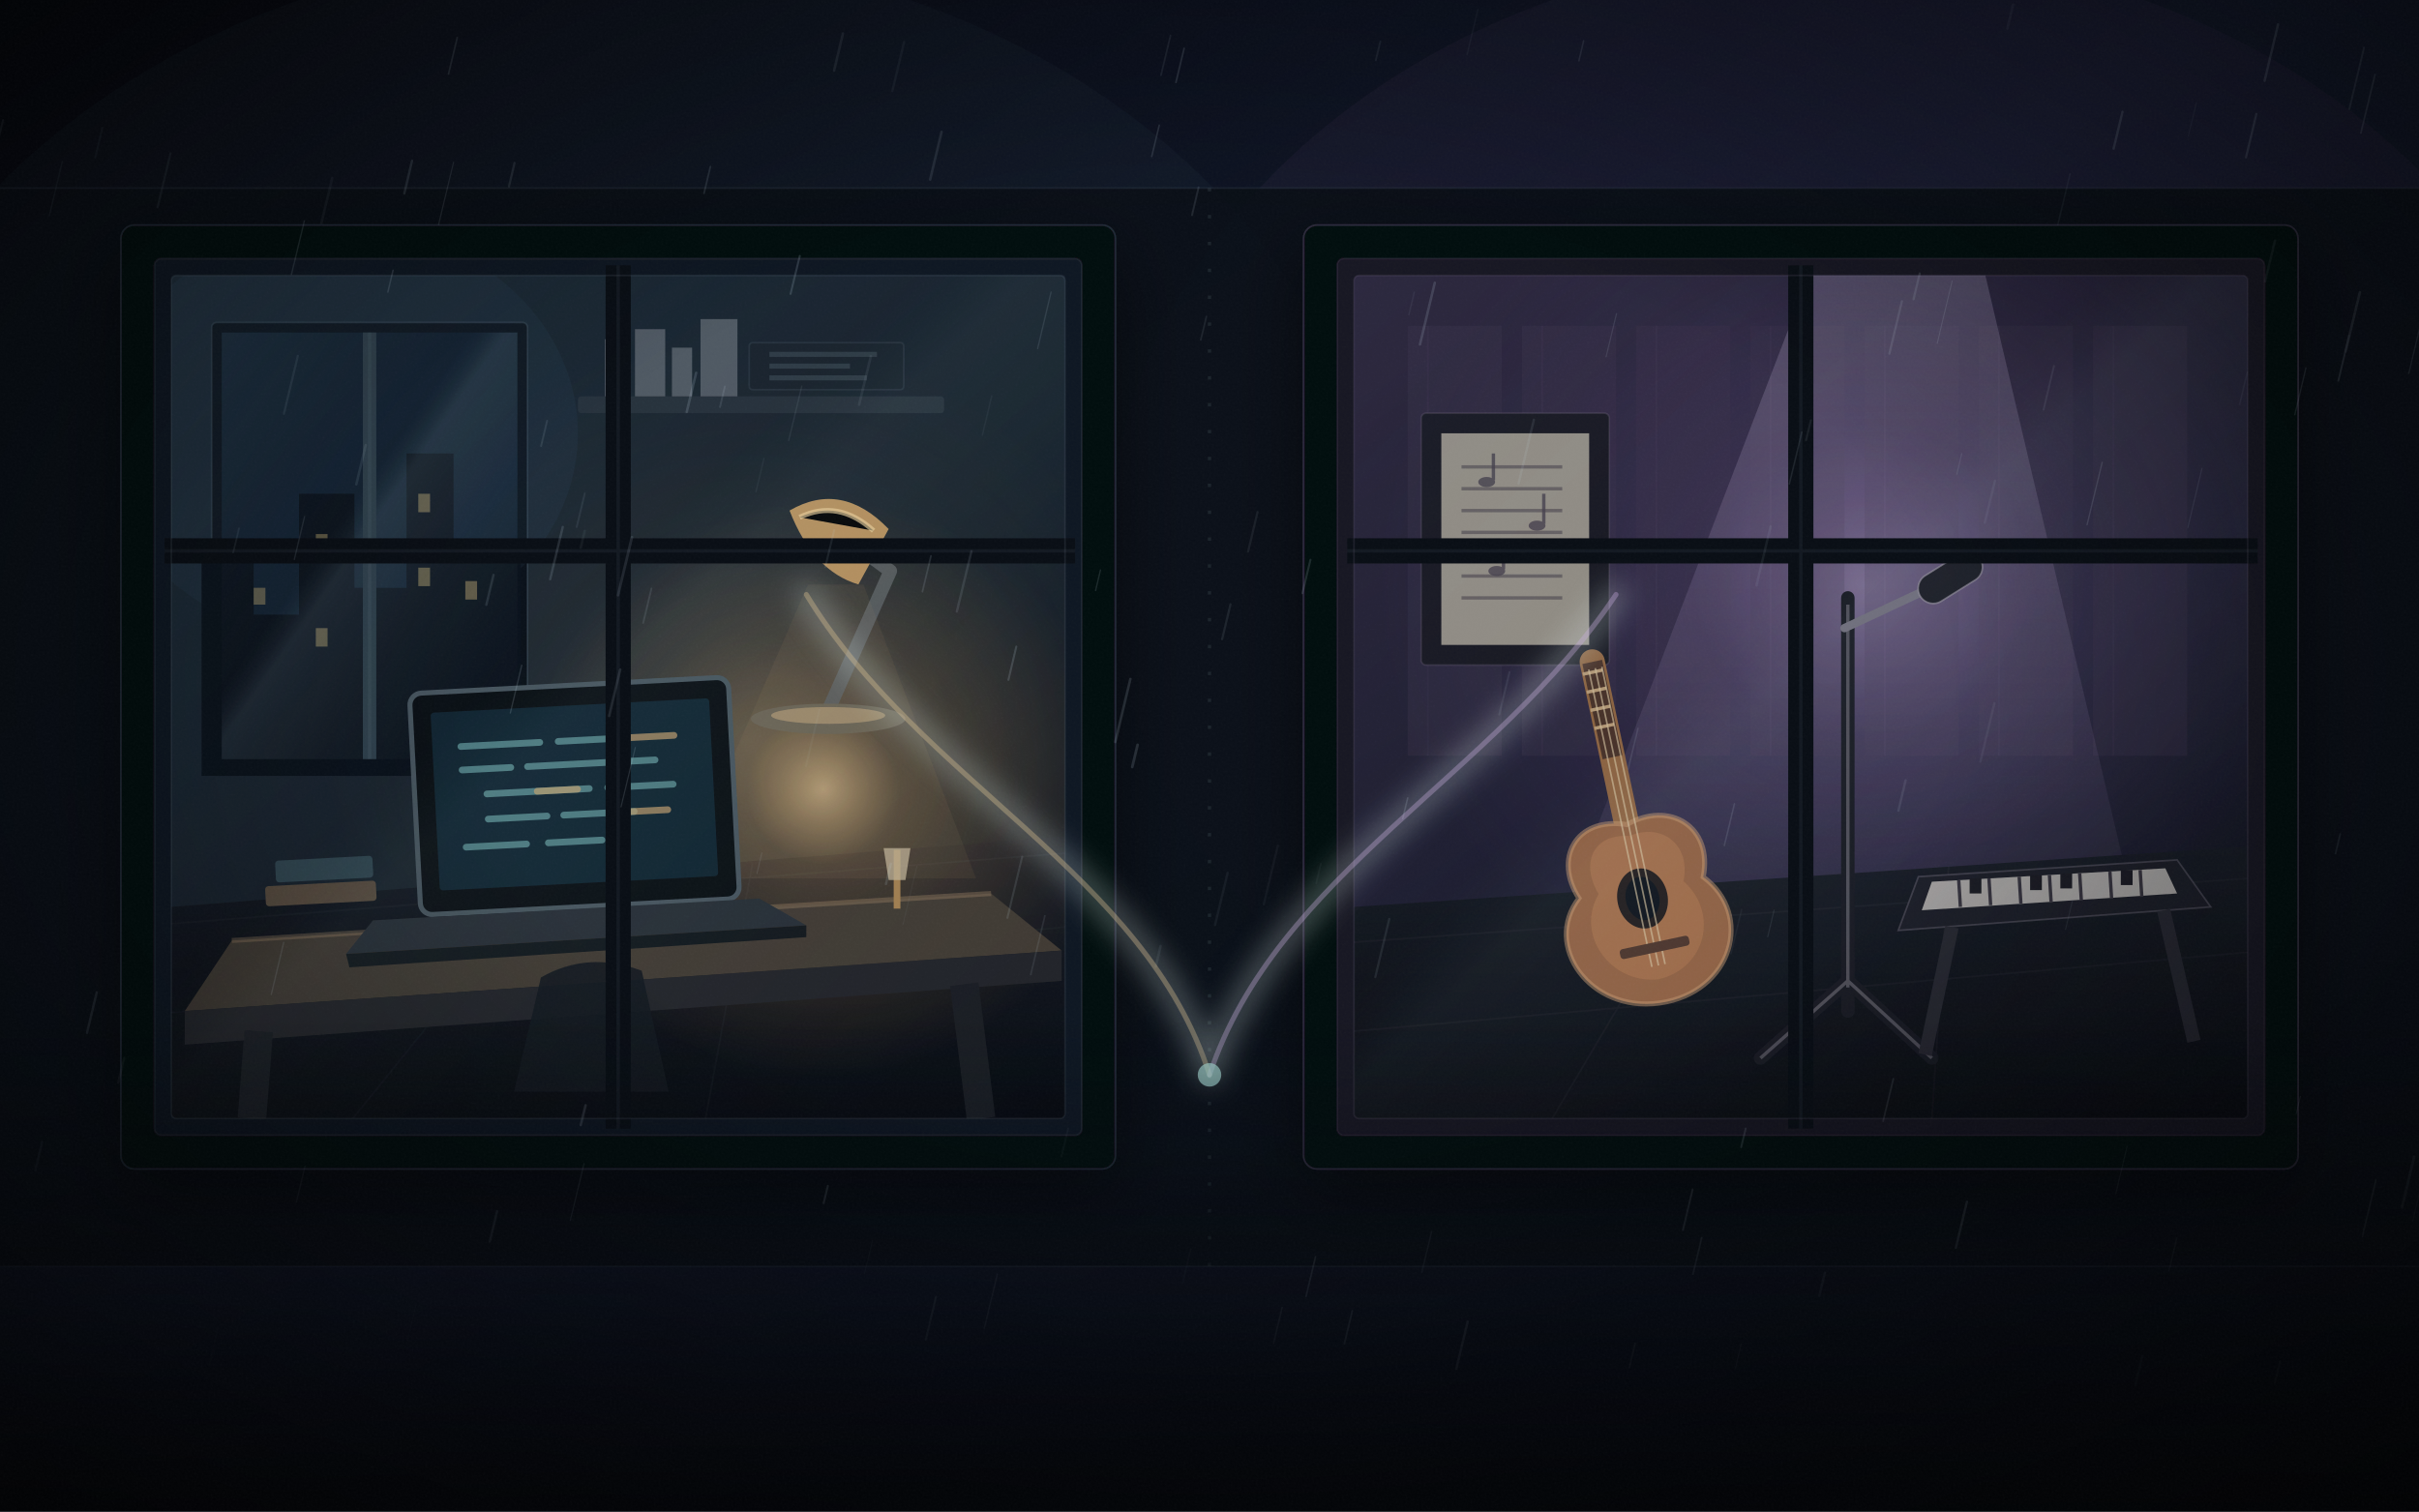
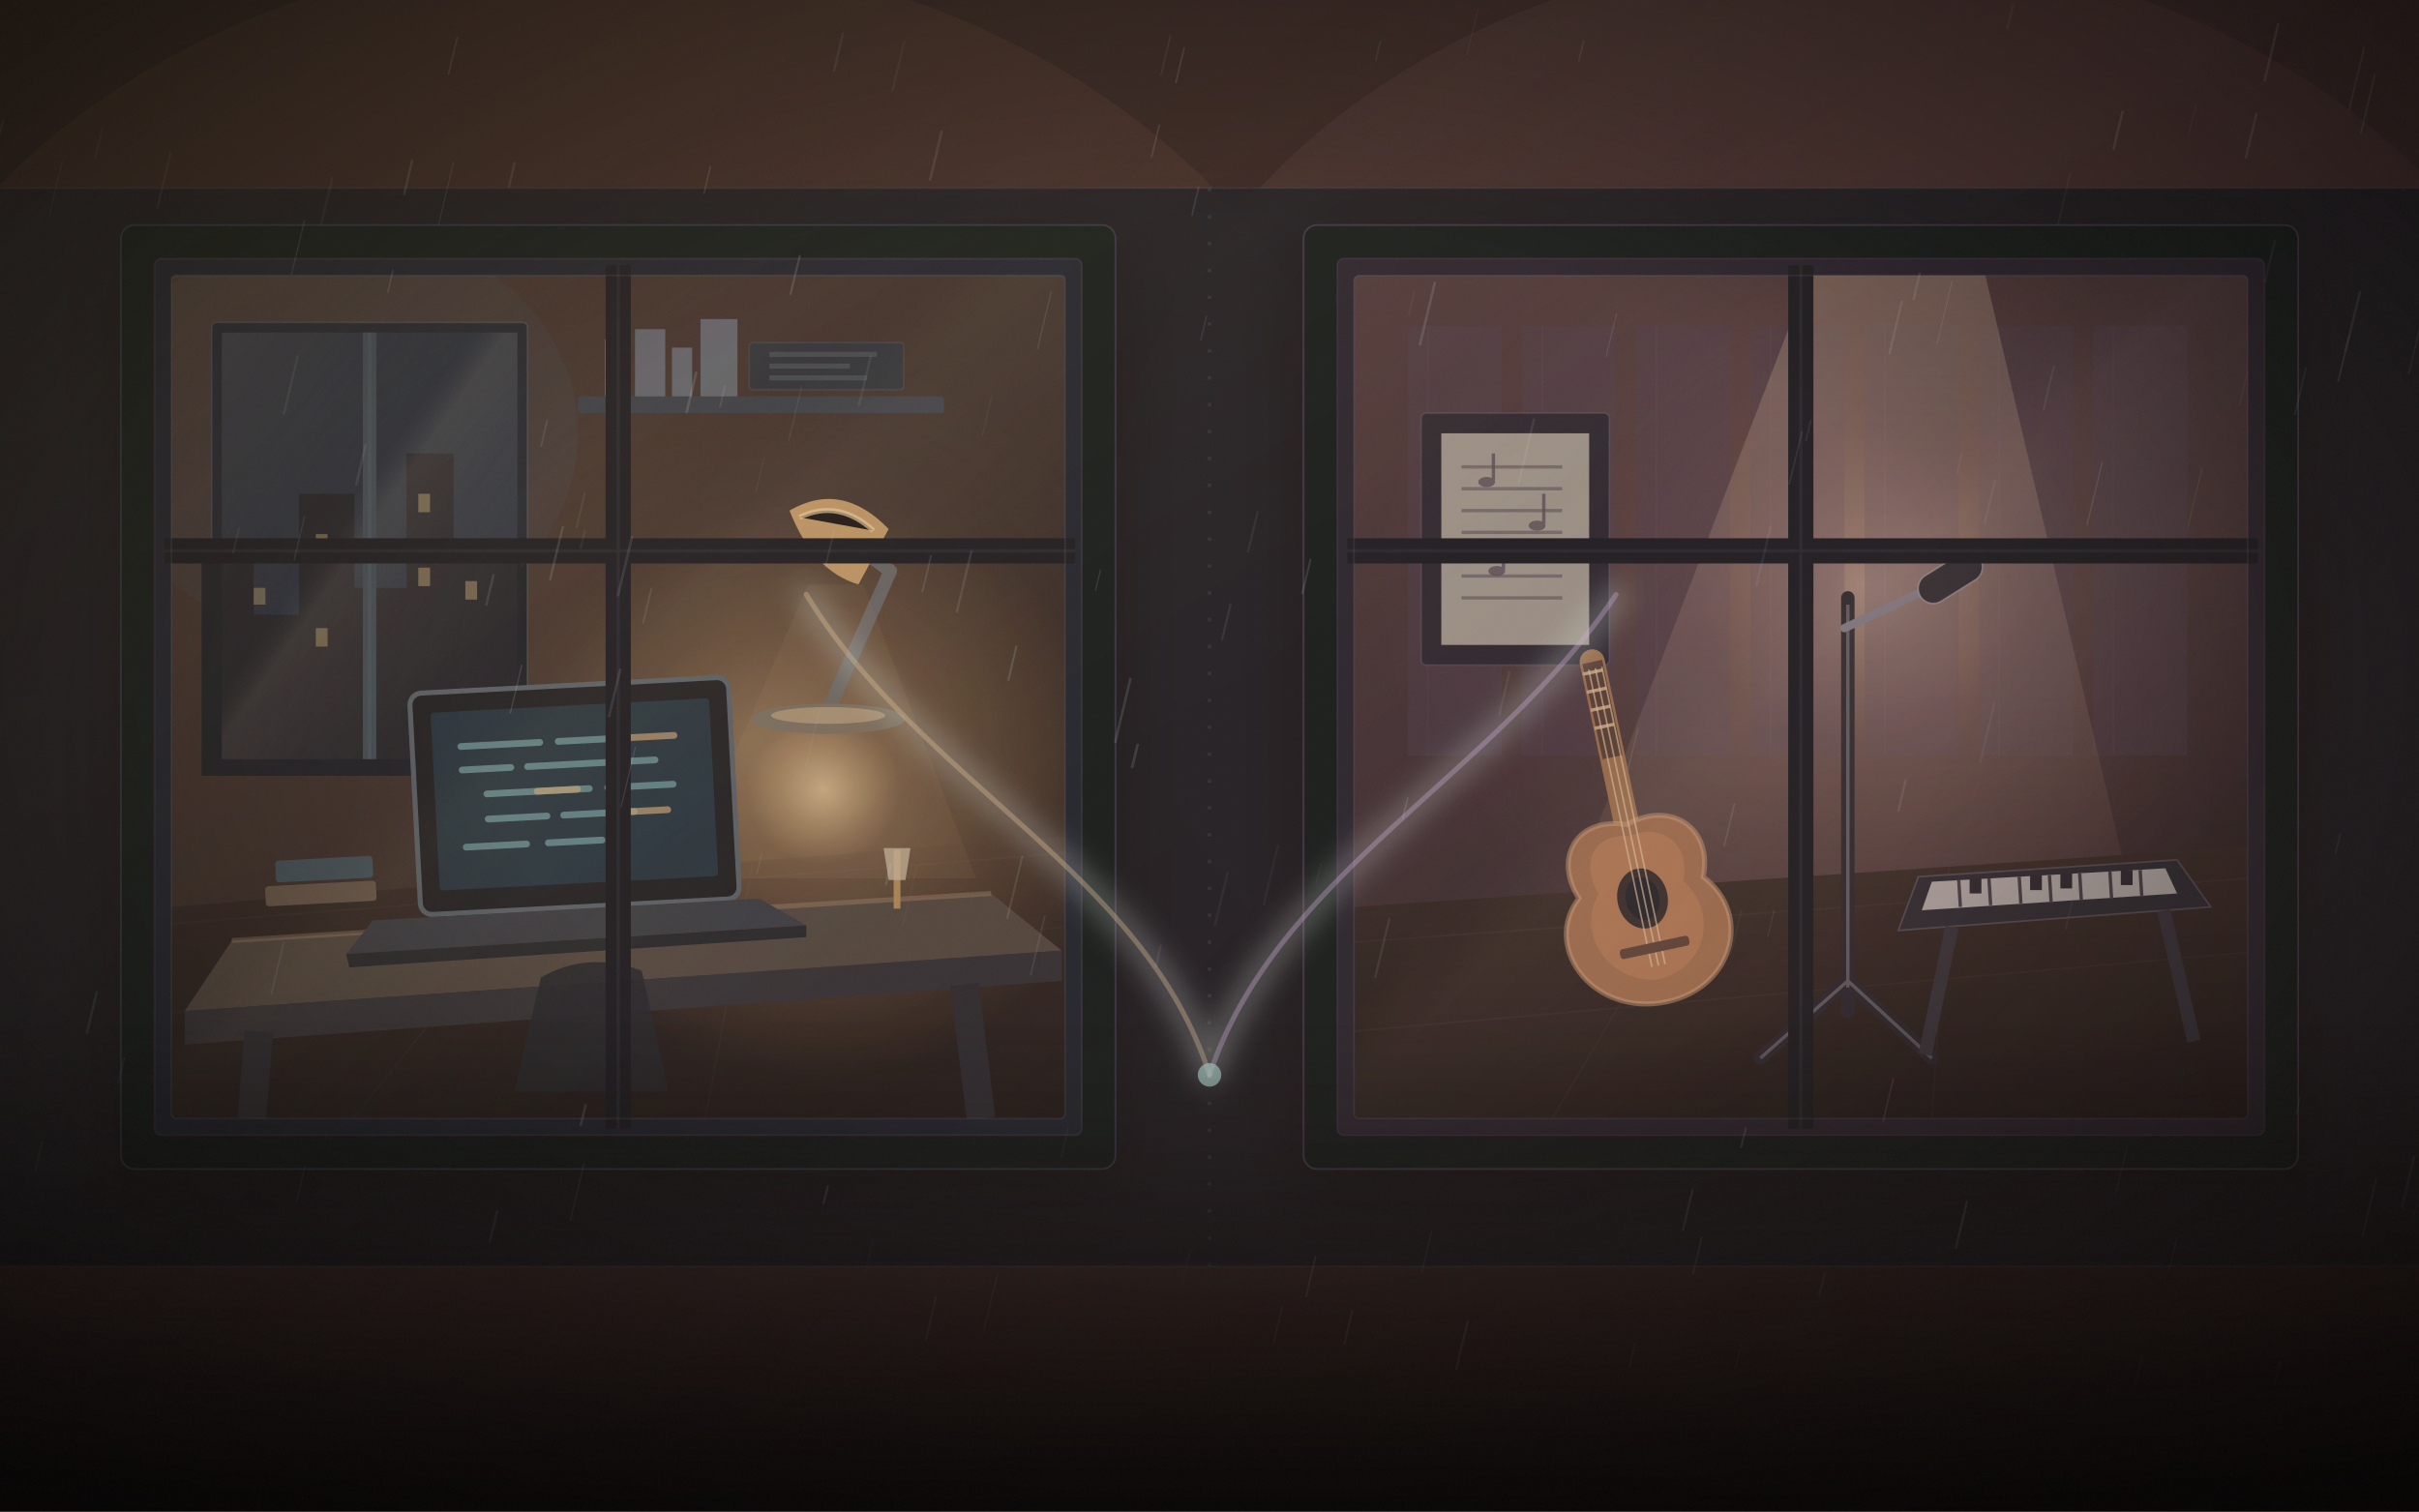
<svg xmlns="http://www.w3.org/2000/svg" viewBox="0 0 1440 900" preserveAspectRatio="xMidYMid slice" role="img" aria-labelledby="title desc">
  <defs>
    <linearGradient id="night" x1="0" y1="0" x2="1" y2="1">
-       <stop stop-color="#03060d" />
-       <stop offset=".46" stop-color="#11182c" />
-       <stop offset="1" stop-color="#070b13" />
+       <stop stop-color="#120d0c" />
+       <stop offset=".46" stop-color="#2b1c1c" />
+       <stop offset="1" stop-color="#160f0e" />
    </linearGradient>
    <linearGradient id="dawn" x1="0" y1="0" x2="0" y2="1">
-       <stop stop-color="#ba786f" stop-opacity=".3" />
-       <stop offset=".48" stop-color="#5c4c68" stop-opacity=".12" />
-       <stop offset="1" stop-color="#07101b" stop-opacity="0" />
+       <stop stop-color="#e2a276" stop-opacity=".36" />
+       <stop offset=".48" stop-color="#8b5e5e" stop-opacity=".15" />
+       <stop offset="1" stop-color="#17110f" stop-opacity="0" />
+     </linearGradient>
+     <linearGradient id="warmWash" x1="0" y1="0" x2="1" y2="1">
+       <stop stop-color="#efb77d" stop-opacity=".2" />
+       <stop offset=".5" stop-color="#dca18c" stop-opacity=".13" />
+       <stop offset="1" stop-color="#c98370" stop-opacity=".18" />
    </linearGradient>
    <linearGradient id="leftRoom" x1="0" y1="0" x2=".85" y2="1">
-       <stop stop-color="#1e2d3a" />
-       <stop offset=".55" stop-color="#17232e" />
-       <stop offset="1" stop-color="#0a111a" />
+       <stop stop-color="#3b2c24" />
+       <stop offset=".55" stop-color="#2a211d" />
+       <stop offset="1" stop-color="#15100e" />
    </linearGradient>
    <linearGradient id="rightRoom" x1=".2" y1="0" x2=".8" y2="1">
-       <stop stop-color="#29233a" />
-       <stop offset=".58" stop-color="#1c1d31" />
-       <stop offset="1" stop-color="#0b101b" />
+       <stop stop-color="#3b292c" />
+       <stop offset=".58" stop-color="#2b2025" />
+       <stop offset="1" stop-color="#171114" />
    </linearGradient>
    <linearGradient id="floor" x1="0" y1="0" x2="0" y2="1">
-       <stop stop-color="#141923" />
-       <stop offset="1" stop-color="#06090f" />
+       <stop stop-color="#261c18" />
+       <stop offset="1" stop-color="#0e0b0a" />
    </linearGradient>
    <linearGradient id="glass" x1="0" y1="0" x2="1" y2="1">
-       <stop stop-color="#6f9ab5" stop-opacity=".13" />
-       <stop offset=".42" stop-color="#2a3f55" stop-opacity=".05" />
-       <stop offset=".48" stop-color="#b4d9e7" stop-opacity=".14" />
-       <stop offset="1" stop-color="#0c1521" stop-opacity=".03" />
+       <stop stop-color="#d5b497" stop-opacity=".13" />
+       <stop offset=".42" stop-color="#62483f" stop-opacity=".05" />
+       <stop offset=".48" stop-color="#f4d7b6" stop-opacity=".13" />
+       <stop offset="1" stop-color="#211512" stop-opacity=".03" />
    </linearGradient>
    <linearGradient id="spotlight" x1="0" y1="0" x2="0" y2="1">
-       <stop stop-color="#eadcff" stop-opacity=".24" />
-       <stop offset="1" stop-color="#b793d5" stop-opacity="0" />
+       <stop stop-color="#ffe0b6" stop-opacity=".27" />
+       <stop offset="1" stop-color="#d9a18b" stop-opacity="0" />
    </linearGradient>
    <linearGradient id="bottomShade" x1="0" y1="0" x2="0" y2="1">
-       <stop stop-color="#04070d" stop-opacity="0" />
-       <stop offset=".56" stop-color="#04070d" stop-opacity=".5" />
-       <stop offset="1" stop-color="#03050a" stop-opacity=".96" />
+       <stop stop-color="#100b09" stop-opacity="0" />
+       <stop offset=".56" stop-color="#100b09" stop-opacity=".46" />
+       <stop offset="1" stop-color="#0b0807" stop-opacity=".94" />
    </linearGradient>
    <radialGradient id="lampGlow">
-       <stop stop-color="#ffd89b" stop-opacity=".7" />
-       <stop offset=".26" stop-color="#f4b96f" stop-opacity=".26" />
+       <stop stop-color="#ffe0a8" stop-opacity=".78" />
+       <stop offset=".26" stop-color="#f4bd78" stop-opacity=".3" />
      <stop offset="1" stop-color="#e6a053" stop-opacity="0" />
    </radialGradient>
    <radialGradient id="stageGlow">
-       <stop stop-color="#e5c4ff" stop-opacity=".42" />
-       <stop offset=".35" stop-color="#b887e1" stop-opacity=".15" />
-       <stop offset="1" stop-color="#8c62bc" stop-opacity="0" />
+       <stop stop-color="#ffd8bd" stop-opacity=".48" />
+       <stop offset=".35" stop-color="#dda088" stop-opacity=".18" />
+       <stop offset="1" stop-color="#aa6e63" stop-opacity="0" />
    </radialGradient>
    <radialGradient id="vignette" cx=".5" cy=".45" r=".72">
      <stop offset=".42" stop-color="#000" stop-opacity="0" />
      <stop offset="1" stop-color="#000" stop-opacity=".66" />
    </radialGradient>
    <filter id="blur8" x="-50%" y="-50%" width="200%" height="200%">
      <feGaussianBlur stdDeviation="8" />
    </filter>
    <filter id="blur24" x="-50%" y="-50%" width="200%" height="200%">
      <feGaussianBlur stdDeviation="24" />
    </filter>
    <filter id="shadow" x="-30%" y="-30%" width="160%" height="160%">
      <feDropShadow dx="0" dy="16" stdDeviation="22" flood-color="#000" flood-opacity=".55" />
    </filter>
    <filter id="grain">
      <feTurbulence type="fractalNoise" baseFrequency=".72" numOctaves="3" seed="27" stitchTiles="stitch" />
      <feColorMatrix type="saturate" values="0" />
      <feComponentTransfer>
        <feFuncA type="table" tableValues="0 .075" />
      </feComponentTransfer>
    </filter>
    <clipPath id="leftClip">
      <rect x="102" y="164" width="532" height="502" rx="3" />
    </clipPath>
    <clipPath id="rightClip">
      <rect x="806" y="164" width="532" height="502" rx="3" />
    </clipPath>
  </defs>
  <rect width="1440" height="900" fill="url(#night)" />
-   <ellipse cx="360" cy="340" rx="460" ry="370" fill="#45627b" opacity=".07" />
-   <ellipse cx="1100" cy="330" rx="440" ry="360" fill="#765087" opacity=".08" />
+   <ellipse cx="360" cy="340" rx="460" ry="370" fill="#b47b58" opacity=".09" />
+   <ellipse cx="1100" cy="330" rx="440" ry="360" fill="#a86c6c" opacity=".1" />
  <path d="M0 112H1440V754H0Z" fill="#080d15" opacity=".9" />
  <path d="M0 112H1440M0 754H1440" stroke="#6d8296" stroke-opacity=".14" />
  <g filter="url(#shadow)">
    <rect x="72" y="134" width="592" height="562" rx="8" fill="#05090f" stroke="#344250" stroke-opacity=".55" />
    <rect x="92" y="154" width="552" height="522" rx="4" fill="#111923" stroke="#637484" stroke-opacity=".18" />
    <rect x="776" y="134" width="592" height="562" rx="8" fill="#05090f" stroke="#454057" stroke-opacity=".58" />
    <rect x="796" y="154" width="552" height="522" rx="4" fill="#171522" stroke="#756887" stroke-opacity=".18" />
  </g>
  <g opacity="0.9">
    <g clip-path="url(#leftClip)">
      <rect x="102" y="164" width="532" height="502" fill="url(#leftRoom)" />
      <ellipse cx="444" cy="440" rx="250" ry="240" fill="url(#lampGlow)" opacity=".26" />
      <path d="M102 540L634 498V666H102Z" fill="url(#floor)" />
      <path d="M102 550L634 508M102 603L634 552M210 666L328 520M420 666L448 514" stroke="#80909a" stroke-opacity=".06" />
      <rect x="126" y="192" width="188" height="266" rx="3" fill="#080e16" stroke="#4b5d6b" stroke-opacity=".5" />
      <rect x="132" y="198" width="176" height="254" fill="#0d1a28" />
      <ellipse cx="202" cy="258" rx="142" ry="124" fill="#345574" opacity=".14" />
      <path d="M120 410V332H151V366H178V294H211V350H242V270H270V324H310V462H120Z" fill="#080f19" />
      <path d="M151 350H158V360H151ZM188 318H195V329H188ZM249 294H256V305H249ZM277 346H284V357H277ZM188 374H195V385H188ZM249 338H256V349H249Z" fill="#d5b878" opacity=".48" />
      <rect x="132" y="198" width="176" height="254" fill="url(#glass)" />
      <path d="M220 198V452M132 326H308" stroke="#334652" stroke-width="8" />
      <path d="M220 198V452M132 326H308" stroke="#8295a1" stroke-opacity=".12" stroke-width="2" />
      <rect x="344" y="236" width="218" height="10" rx="2" fill="#29343e" />
      <path d="M360 202H374V236H360ZM378 196H396V236H378ZM400 207H412V236H400ZM417 190H439V236H417Z" fill="#58606a" />
      <rect x="446" y="204" width="92" height="28" rx="2" fill="#1a252f" stroke="#83919a" stroke-opacity=".15" />
      <path d="M458 211H522M458 218H506M458 225H516" stroke="#8b9ba3" stroke-opacity=".22" stroke-width="3" />
      <ellipse cx="490" cy="470" rx="176" ry="172" fill="url(#lampGlow)" />
      <path d="M493 423L530 340M530 340L500 318" stroke="#5b5e60" stroke-width="8" stroke-linecap="round" />
      <path d="M470 304Q501 286 529 315L511 348Q484 340 470 304Z" fill="#c59b63" />
      <path d="M476 308Q499 297 520 316" stroke="#ffe0a4" stroke-opacity=".65" stroke-width="3" />
      <ellipse cx="493" cy="428" rx="46" ry="9" fill="#6c6558" />
      <ellipse cx="493" cy="426" rx="34" ry="5" fill="#d3b785" opacity=".55" />
      <path d="M481 348L405 523H581L514 348Z" fill="#f2bd78" opacity=".065" />
      <path d="M138 560L590 532L632 566L110 602Z" fill="#463e35" />
      <path d="M110 602L632 566V584L110 622Z" fill="#24252a" />
      <path d="M154 614L150 666M574 586L584 666" stroke="#1a1d23" stroke-width="17" />
      <path d="M138 560L590 532" stroke="#b49670" stroke-opacity=".35" stroke-width="3" />
      <rect x="247" y="408" width="190" height="132" rx="7" fill="#080d12" stroke="#4c5b64" stroke-width="3" transform="rotate(-3 342 474)" />
      <rect x="259" y="420" width="166" height="106" rx="2" fill="#102633" transform="rotate(-3 342 474)" />
      <g transform="rotate(-3 342 474)" stroke-linecap="round">
        <path d="M276 441H323M334 441H368M276 455H305M315 455H391M290 470H351M362 470H401M290 485H325M335 485H377M276 501H312M325 501H357" stroke="#75b6b6" stroke-opacity=".65" stroke-width="4" />
        <path d="M374 441H403M320 470H344M367 485H397" stroke="#d1aa72" stroke-opacity=".7" stroke-width="4" />
      </g>
      <path d="M222 548L452 535L480 551L206 568Z" fill="#293138" />
      <path d="M206 568L480 551V558L208 576Z" fill="#12181d" />
      <rect x="158" y="526" width="66" height="12" rx="2" fill="#5f5142" transform="rotate(-3 191 532)" />
      <rect x="164" y="511" width="58" height="13" rx="2" fill="#344b56" transform="rotate(-3 193 518)" />
      <path d="M534 506V541" stroke="#b28a55" stroke-width="4" />
      <path d="M526 505H542L539 524H529Z" fill="#d2c2a1" opacity=".75" />
      <path d="M322 582Q350 566 382 578L398 650H306Z" fill="#11171e" opacity=".88" />
    </g>
  </g>
  <g opacity="0.9">
    <g clip-path="url(#rightClip)">
      <rect x="806" y="164" width="532" height="502" fill="url(#rightRoom)" />
      <ellipse cx="1110" cy="348" rx="290" ry="268" fill="url(#stageGlow)" />
      <g opacity=".32">
        <path d="M838 194H894V450H838ZM906 194H962V450H906ZM974 194H1030V450H974ZM1042 194H1098V450H1042ZM1110 194H1166V450H1110ZM1178 194H1234V450H1178ZM1246 194H1302V450H1246Z" fill="#40344f" />
        <path d="M850 194V450M918 194V450M986 194V450M1054 194V450M1122 194V450M1190 194V450M1258 194V450" stroke="#9a82aa" stroke-opacity=".18" />
      </g>
      <path d="M1080 156H1180L1300 666H884Z" fill="url(#spotlight)" />
      <ellipse cx="1115" cy="626" rx="218" ry="44" fill="#c5a0dc" opacity=".07" filter="url(#blur8)" />
      <path d="M806 540L1338 504V666H806Z" fill="url(#floor)" />
      <path d="M806 561L1338 523M806 614L1338 567M924 666L1008 524M1150 666L1160 516" stroke="#a392b1" stroke-opacity=".055" />
      <rect x="846" y="246" width="112" height="150" rx="3" fill="#171822" stroke="#76677f" stroke-opacity=".32" />
      <rect x="858" y="258" width="88" height="126" fill="#d6cdbc" opacity=".72" />
      <path d="M870 278H930M870 291H930M870 304H930M870 317H930M870 330H930M870 343H930M870 356H930" stroke="#554f55" stroke-opacity=".65" stroke-width="2" />
      <g fill="#4a4350" opacity=".8">
        <ellipse cx="885" cy="287" rx="5" ry="3" />
        <ellipse cx="915" cy="313" rx="5" ry="3" />
        <ellipse cx="891" cy="340" rx="5" ry="3" />
        <path d="M889 286V270M919 312V294M895 339V321" stroke="#4a4350" stroke-width="2" />
      </g>
      <path d="M1100 356V602M1100 584L1048 630M1100 584L1150 630" stroke="#151720" stroke-width="8" stroke-linecap="round" />
      <path d="M1100 360V588M1100 584L1048 630M1100 584L1150 630" stroke="#85828d" stroke-opacity=".55" stroke-width="2" />
      <path d="M1098 374L1162 344" stroke="#777482" stroke-width="5" stroke-linecap="round" />
      <rect x="1152" y="323" width="18" height="42" rx="9" fill="#171922" stroke="#a29baa" stroke-opacity=".65" transform="rotate(58 1161 344)" />
      <g transform="translate(900 378) scale(1) rotate(-12 70 130)">
        <path d="M72 14V144" stroke="#9a6c45" stroke-width="15" stroke-linecap="round" />
        <path d="M66 14H78V72H66Z" fill="#4d3429" />
        <path d="M65 20H77M65 31H77M65 42H77M65 53H77" stroke="#c5a67e" stroke-width="2" />
        <path d="M72 113C43 102 25 124 35 150C8 173 27 218 69 221C113 224 135 181 110 153C122 125 100 104 72 113Z" fill="#9c6744" stroke="#d4a276" stroke-opacity=".5" stroke-width="3" />
        <path d="M72 120C51 114 40 130 47 150C28 171 43 204 71 207C100 207 115 176 98 153C107 132 92 116 72 120Z" fill="#b87b50" opacity=".65" />
        <ellipse cx="72" cy="158" rx="15" ry="18" fill="#211b1b" />
        <ellipse cx="72" cy="158" rx="10" ry="13" fill="#0b1119" />
        <path d="M69 18V199M73 18V199M77 18V199" stroke="#e3d0aa" stroke-opacity=".65" />
        <rect x="52" y="185" width="42" height="6" rx="2" fill="#50362b" />
      </g>
      <g transform="translate(1142 500)">
        <path d="M0 22L154 12L174 40L-12 54Z" fill="#191b25" stroke="#6d6879" stroke-opacity=".5" />
        <path d="M8 25L147 17L154 32L2 42Z" fill="#d3d0ca" opacity=".82" />
        <path d="M24 24L25 40M42 23L43 39M60 22L61 38M78 21L79 37M96 20L97 36M114 19L115 35M132 18L133 34" stroke="#36333e" stroke-width="2" />
        <path d="M34 23L34 32M70 21L70 30M88 20L88 29M124 18L124 27" stroke="#171820" stroke-width="7" />
        <path d="M20 52L4 128M146 42L164 120" stroke="#252630" stroke-width="8" />
      </g>
      <rect x="806" y="164" width="532" height="502" fill="url(#glass)" opacity=".42" />
    </g>
  </g>
  <rect x="102" y="164" width="532" height="502" fill="url(#glass)" opacity=".32" />
  <path d="M368 158V672M98 328H640M1072 158V672M802 328H1344" stroke="#080d14" stroke-width="15" />
  <path d="M368 158V672M98 328H640M1072 158V672M802 328H1344" stroke="#607080" stroke-opacity=".12" stroke-width="2" />
  <rect x="102" y="164" width="532" height="502" rx="3" fill="none" stroke="#9aabba" stroke-opacity=".12" />
  <rect x="806" y="164" width="532" height="502" rx="3" fill="none" stroke="#aa9bb8" stroke-opacity=".12" />
  <g stroke="#c5d8e5" stroke-linecap="round" opacity="0.2">
    <line x1="-29.7" y1="452.2" x2="-34.8" y2="473.5" stroke-width="1.0" opacity="0.45" />
    <line x1="1337.8" y1="221.6" x2="1333.2" y2="240.8" stroke-width="0.9" opacity="0.35" />
    <line x1="501.8" y1="19.9" x2="496.5" y2="42.1" stroke-width="1.5" opacity="0.49" />
    <line x1="422.9" y1="99.2" x2="419.1" y2="115.1" stroke-width="1.0" opacity="0.72" />
    <line x1="378.2" y1="445.1" x2="369.7" y2="480.4" stroke-width="0.7" opacity="0.75" />
    <line x1="310.6" y1="396.1" x2="303.8" y2="424.5" stroke-width="0.8" opacity="0.81" />
    <line x1="838.0" y1="475.1" x2="835.0" y2="487.5" stroke-width="0.9" opacity="0.77" />
    <line x1="1263.5" y1="66.6" x2="1258.2" y2="88.5" stroke-width="1.4" opacity="0.76" />
    <line x1="975.1" y1="433.7" x2="969.2" y2="458.0" stroke-width="0.9" opacity="0.58" />
    <line x1="1413.8" y1="44.4" x2="1405.4" y2="79.2" stroke-width="1.0" opacity="0.71" />
    <line x1="1013.0" y1="737.0" x2="1007.8" y2="758.7" stroke-width="1.0" opacity="0.66" />
    <line x1="713.5" y1="111.5" x2="709.6" y2="128.1" stroke-width="1.1" opacity="0.61" />
    <line x1="608.5" y1="510.1" x2="599.7" y2="546.5" stroke-width="1.2" opacity="0.62" />
    <line x1="476.1" y1="152.4" x2="470.6" y2="175.0" stroke-width="1.2" opacity="0.84" />
    <line x1="748.6" y1="304.9" x2="743.0" y2="328.4" stroke-width="1.3" opacity="0.40" />
    <line x1="780.1" y1="333.3" x2="775.3" y2="353.2" stroke-width="1.2" opacity="0.72" />
    <line x1="496.6" y1="315.6" x2="491.3" y2="337.6" stroke-width="1.2" opacity="0.49" />
    <line x1="1466.5" y1="720.0" x2="1460.2" y2="746.4" stroke-width="1.6" opacity="0.84" />
    <line x1="414.4" y1="222.0" x2="408.8" y2="245.3" stroke-width="1.5" opacity="0.82" />
    <line x1="1232.3" y1="103.5" x2="1225.0" y2="133.7" stroke-width="0.9" opacity="0.34" />
    <line x1="730.8" y1="519.7" x2="723.3" y2="550.8" stroke-width="1.4" opacity="0.30" />
    <line x1="622.0" y1="545.3" x2="613.6" y2="580.3" stroke-width="1.0" opacity="0.50" />
    <line x1="1162.1" y1="167.2" x2="1153.2" y2="204.5" stroke-width="0.6" opacity="0.77" />
    <line x1="1072.6" y1="257.3" x2="1065.2" y2="288.1" stroke-width="0.9" opacity="0.54" />
    <line x1="655.1" y1="339.4" x2="652.2" y2="351.6" stroke-width="0.8" opacity="0.67" />
    <line x1="217.7" y1="265.0" x2="212.1" y2="288.4" stroke-width="1.5" opacity="0.57" />
    <line x1="1393.1" y1="496.6" x2="1390.3" y2="508.2" stroke-width="1.0" opacity="0.47" />
    <line x1="672.9" y1="404.3" x2="663.9" y2="441.8" stroke-width="1.5" opacity="0.74" />
    <line x1="1369.4" y1="652.8" x2="1366.9" y2="663.2" stroke-width="0.6" opacity="0.56" />
    <line x1="25.1" y1="679.9" x2="21.0" y2="697.0" stroke-width="1.4" opacity="0.32" />
    <line x1="763.2" y1="778.6" x2="758.1" y2="799.9" stroke-width="1.0" opacity="0.60" />
    <line x1="1455.4" y1="345.4" x2="1449.1" y2="371.8" stroke-width="1.4" opacity="0.64" />
    <line x1="1007.6" y1="708.2" x2="1001.8" y2="732.5" stroke-width="1.1" opacity="0.70" />
    <line x1="487.8" y1="422.7" x2="479.8" y2="456.0" stroke-width="1.2" opacity="0.25" />
    <line x1="783.1" y1="748.3" x2="777.5" y2="771.9" stroke-width="1.0" opacity="0.80" />
    <line x1="1266.2" y1="682.7" x2="1259.5" y2="710.8" stroke-width="0.7" opacity="0.39" />
    <line x1="625.7" y1="173.9" x2="617.7" y2="207.5" stroke-width="0.8" opacity="0.59" />
    <line x1="1187.6" y1="286.2" x2="1181.5" y2="311.3" stroke-width="1.4" opacity="0.36" />
    <line x1="1056.1" y1="541.9" x2="1052.3" y2="557.8" stroke-width="0.7" opacity="0.47" />
    <line x1="690.9" y1="563.3" x2="688.0" y2="575.6" stroke-width="1.5" opacity="0.37" />
    <line x1="873.7" y1="786.9" x2="866.9" y2="815.1" stroke-width="1.4" opacity="0.84" />
    <line x1="1187.3" y1="418.6" x2="1178.9" y2="453.5" stroke-width="1.4" opacity="0.32" />
    <line x1="827.0" y1="547.2" x2="818.7" y2="581.8" stroke-width="1.3" opacity="0.51" />
    <line x1="453.5" y1="507.9" x2="450.6" y2="520.1" stroke-width="0.6" opacity="0.54" />
    <line x1="1354.3" y1="143.2" x2="1348.4" y2="167.5" stroke-width="1.4" opacity="0.37" />
    <line x1="272.2" y1="22.4" x2="267.0" y2="44.0" stroke-width="1.0" opacity="0.69" />
    <line x1="538.2" y1="25.0" x2="531.2" y2="54.2" stroke-width="1.4" opacity="0.30" />
    <line x1="1039.2" y1="671.9" x2="1036.5" y2="683.1" stroke-width="1.1" opacity="0.78" />
    <line x1="1170.9" y1="715.5" x2="1164.3" y2="743.0" stroke-width="1.4" opacity="0.76" />
    <line x1="1036.5" y1="800.4" x2="1033.1" y2="814.6" stroke-width="0.6" opacity="0.62" />
    <line x1="-5.9" y1="19.5" x2="-14.2" y2="54.1" stroke-width="1.2" opacity="0.60" />
    <line x1="387.8" y1="350.4" x2="382.9" y2="370.9" stroke-width="1.1" opacity="0.58" />
    <line x1="181.3" y1="307.6" x2="175.2" y2="333.1" stroke-width="0.8" opacity="0.61" />
    <line x1="1467.7" y1="634.7" x2="1460.1" y2="666.1" stroke-width="0.8" opacity="0.52" />
    <line x1="1032.5" y1="478.6" x2="1026.5" y2="503.4" stroke-width="0.9" opacity="0.65" />
    <line x1="973.4" y1="799.8" x2="969.9" y2="814.4" stroke-width="1.0" opacity="0.60" />
    <line x1="325.7" y1="250.5" x2="322.1" y2="265.6" stroke-width="1.1" opacity="0.58" />
    <line x1="168.9" y1="561.1" x2="161.5" y2="592.1" stroke-width="0.8" opacity="0.70" />
    <line x1="518.4" y1="212.2" x2="511.4" y2="241.0" stroke-width="1.5" opacity="0.40" />
    <line x1="1086.3" y1="757.8" x2="1083.0" y2="771.6" stroke-width="1.4" opacity="0.50" />
    <line x1="1167.8" y1="270.1" x2="1164.9" y2="282.3" stroke-width="0.7" opacity="0.54" />
    <line x1="197.8" y1="106.0" x2="191.3" y2="132.9" stroke-width="1.5" opacity="0.31" />
    <line x1="854.1" y1="168.4" x2="845.3" y2="205.1" stroke-width="1.5" opacity="0.79" />
    <line x1="1441.1" y1="707.0" x2="1436.2" y2="727.3" stroke-width="0.7" opacity="0.35" />
    <line x1="1407.3" y1="28.3" x2="1398.5" y2="65.0" stroke-width="1.1" opacity="0.63" />
    <line x1="376.2" y1="319.8" x2="367.9" y2="354.4" stroke-width="1.6" opacity="0.61" />
    <line x1="1453.1" y1="816.8" x2="1446.6" y2="843.9" stroke-width="0.7" opacity="0.75" />
    <line x1="677.2" y1="443.5" x2="674.0" y2="456.7" stroke-width="1.6" opacity="0.76" />
    <line x1="177.3" y1="211.9" x2="169.0" y2="246.4" stroke-width="1.3" opacity="0.50" />
    <line x1="732.5" y1="359.8" x2="727.5" y2="380.6" stroke-width="1.3" opacity="0.48" />
    <line x1="1414.4" y1="702.4" x2="1406.3" y2="736.2" stroke-width="1.0" opacity="0.61" />
    <line x1="61.0" y1="76.0" x2="56.7" y2="93.9" stroke-width="1.2" opacity="0.28" />
    <line x1="554.2" y1="331.0" x2="549.1" y2="352.3" stroke-width="1.0" opacity="0.68" />
    <line x1="1142.8" y1="162.8" x2="1139.1" y2="178.2" stroke-width="1.3" opacity="0.71" />
    <line x1="1078.0" y1="250.3" x2="1075.1" y2="262.1" stroke-width="1.2" opacity="0.42" />
    <line x1="101.5" y1="91.3" x2="93.8" y2="123.4" stroke-width="1.3" opacity="0.39" />
    <line x1="1127.1" y1="642.3" x2="1121.0" y2="667.6" stroke-width="1.0" opacity="0.60" />
    <line x1="142.3" y1="314.6" x2="138.8" y2="329.0" stroke-width="1.0" opacity="0.45" />
    <line x1="181.2" y1="131.5" x2="173.5" y2="163.4" stroke-width="0.8" opacity="0.71" />
    <line x1="1468.4" y1="660.1" x2="1461.3" y2="689.3" stroke-width="1.1" opacity="0.74" />
    <line x1="593.7" y1="758.7" x2="585.9" y2="791.0" stroke-width="0.8" opacity="0.55" />
    <line x1="821.7" y1="24.7" x2="819.0" y2="35.9" stroke-width="1.1" opacity="0.44" />
    <line x1="348.6" y1="658.1" x2="345.7" y2="669.9" stroke-width="1.5" opacity="0.82" />
    <line x1="708.8" y1="743.9" x2="704.2" y2="763.0" stroke-width="1.1" opacity="0.21" />
    <line x1="519.4" y1="738.6" x2="514.7" y2="758.2" stroke-width="0.6" opacity="0.24" />
    <line x1="57.6" y1="590.8" x2="51.8" y2="615.0" stroke-width="1.4" opacity="0.59" />
    <line x1="557.2" y1="772.2" x2="551.1" y2="797.7" stroke-width="1.2" opacity="0.62" />
    <line x1="37.1" y1="96.1" x2="29.4" y2="128.3" stroke-width="0.8" opacity="0.34" />
    <line x1="805.0" y1="780.5" x2="800.3" y2="800.1" stroke-width="1.1" opacity="0.82" />
    <line x1="431.5" y1="230.1" x2="428.6" y2="242.4" stroke-width="1.1" opacity="0.58" />
    <line x1="578.3" y1="328.2" x2="569.6" y2="364.1" stroke-width="1.4" opacity="0.61" />
    <line x1="913.1" y1="249.9" x2="904.0" y2="287.8" stroke-width="1.4" opacity="0.50" />
    <line x1="1398.4" y1="199.8" x2="1392.0" y2="226.7" stroke-width="1.1" opacity="0.69" />
    <line x1="270.0" y1="96.6" x2="261.1" y2="133.7" stroke-width="0.7" opacity="0.63" />
    <line x1="73.9" y1="630.0" x2="70.4" y2="644.6" stroke-width="1.4" opacity="0.32" />
    <line x1="962.3" y1="186.7" x2="956.1" y2="212.4" stroke-width="0.7" opacity="0.58" />
    <line x1="477.3" y1="229.9" x2="469.5" y2="262.3" stroke-width="0.8" opacity="0.42" />
    <line x1="1132.2" y1="179.4" x2="1124.7" y2="210.6" stroke-width="1.3" opacity="0.70" />
    <line x1="718.2" y1="188.4" x2="714.8" y2="202.4" stroke-width="1.0" opacity="0.48" />
    <line x1="1442.9" y1="184.9" x2="1433.9" y2="222.4" stroke-width="0.8" opacity="0.60" />
    <line x1="942.7" y1="24.3" x2="939.9" y2="36.2" stroke-width="0.9" opacity="0.61" />
    <line x1="690.1" y1="74.5" x2="685.6" y2="93.2" stroke-width="0.9" opacity="0.77" />
    <line x1="530.3" y1="514.3" x2="527.4" y2="526.4" stroke-width="1.4" opacity="0.64" />
    <line x1="696.8" y1="21.1" x2="691.1" y2="44.8" stroke-width="1.0" opacity="0.49" />
    <line x1="1356.1" y1="14.5" x2="1348.1" y2="48.1" stroke-width="1.4" opacity="0.82" />
    <line x1="545.8" y1="515.8" x2="537.5" y2="550.6" stroke-width="0.6" opacity="0.24" />
    <line x1="786.3" y1="514.3" x2="783.5" y2="526.0" stroke-width="1.0" opacity="0.23" />
    <line x1="1295.8" y1="737.2" x2="1291.1" y2="756.9" stroke-width="0.8" opacity="0.41" />
    <line x1="1437.1" y1="688.8" x2="1429.9" y2="719.0" stroke-width="1.6" opacity="0.49" />
    <line x1="1222.7" y1="217.9" x2="1216.5" y2="244.0" stroke-width="1.1" opacity="0.51" />
    <line x1="852.2" y1="733.4" x2="846.4" y2="757.5" stroke-width="0.9" opacity="0.43" />
    <line x1="1134.4" y1="464.6" x2="1130.1" y2="482.7" stroke-width="1.4" opacity="0.52" />
    <line x1="335.0" y1="313.8" x2="327.5" y2="344.9" stroke-width="1.4" opacity="0.74" />
    <line x1="1233.6" y1="536.7" x2="1229.6" y2="553.4" stroke-width="0.7" opacity="0.41" />
    <line x1="841.9" y1="174.0" x2="838.7" y2="187.4" stroke-width="0.9" opacity="0.32" />
    <line x1="590.4" y1="235.7" x2="584.8" y2="259.0" stroke-width="0.9" opacity="0.26" />
    <line x1="247.8" y1="776.2" x2="242.2" y2="799.7" stroke-width="0.6" opacity="0.21" />
    <line x1="898.6" y1="400.2" x2="892.5" y2="425.5" stroke-width="1.2" opacity="0.44" />
    <line x1="1054.0" y1="313.5" x2="1045.6" y2="348.6" stroke-width="1.4" opacity="0.39" />
    <line x1="760.7" y1="503.5" x2="752.3" y2="538.5" stroke-width="1.3" opacity="0.24" />
    <line x1="306.3" y1="97.0" x2="303.0" y2="111.0" stroke-width="1.3" opacity="0.63" />
    <line x1="1.8" y1="71.4" x2="-7.0" y2="108.1" stroke-width="1.1" opacity="0.46" />
    <line x1="1307.5" y1="61.1" x2="1302.7" y2="81.0" stroke-width="0.7" opacity="0.34" />
    <line x1="293.8" y1="342.3" x2="289.5" y2="360.1" stroke-width="1.4" opacity="0.64" />
    <line x1="348.1" y1="316.1" x2="345.7" y2="326.1" stroke-width="1.5" opacity="0.29" />
    <line x1="1251.4" y1="275.3" x2="1242.4" y2="312.5" stroke-width="0.8" opacity="0.78" />
    <line x1="369.2" y1="398.7" x2="362.6" y2="426.3" stroke-width="1.5" opacity="0.63" />
    <line x1="129.8" y1="790.7" x2="124.6" y2="812.6" stroke-width="1.0" opacity="0.20" />
    <line x1="1372.7" y1="219.0" x2="1366.1" y2="246.9" stroke-width="0.8" opacity="0.62" />
    <line x1="-6.0" y1="509.6" x2="-11.6" y2="532.6" stroke-width="0.9" opacity="0.54" />
    <line x1="234.0" y1="160.9" x2="230.9" y2="173.9" stroke-width="0.9" opacity="0.83" />
    <line x1="879.8" y1="5.6" x2="873.3" y2="32.6" stroke-width="0.8" opacity="0.29" />
    <line x1="1404.8" y1="174.0" x2="1396.3" y2="209.3" stroke-width="1.5" opacity="0.60" />
    <line x1="245.3" y1="95.7" x2="240.7" y2="115.2" stroke-width="1.4" opacity="0.72" />
    <line x1="1275.3" y1="807.5" x2="1271.1" y2="824.8" stroke-width="1.4" opacity="0.54" />
    <line x1="1036.8" y1="541.5" x2="1030.4" y2="567.9" stroke-width="0.9" opacity="0.26" />
    <line x1="1357.3" y1="810.6" x2="1354.2" y2="823.5" stroke-width="1.2" opacity="0.63" />
    <line x1="635.9" y1="671.9" x2="631.8" y2="688.7" stroke-width="1.1" opacity="0.21" />
    <line x1="348.1" y1="293.8" x2="343.3" y2="313.8" stroke-width="1.1" opacity="0.45" />
    <line x1="492.8" y1="706.1" x2="490.3" y2="716.4" stroke-width="1.2" opacity="0.73" />
    <line x1="704.9" y1="28.8" x2="700.0" y2="49.1" stroke-width="1.0" opacity="0.78" />
    <line x1="1343.2" y1="67.9" x2="1337.0" y2="93.7" stroke-width="1.3" opacity="0.76" />
    <line x1="560.5" y1="78.5" x2="553.7" y2="106.9" stroke-width="1.5" opacity="0.60" />
    <line x1="1310.8" y1="278.9" x2="1302.4" y2="314.1" stroke-width="0.7" opacity="0.52" />
    <line x1="347.7" y1="692.8" x2="339.5" y2="726.7" stroke-width="0.7" opacity="0.56" />
    <line x1="1198.3" y1="2.9" x2="1195.0" y2="16.9" stroke-width="1.6" opacity="0.32" />
    <line x1="605.0" y1="385.0" x2="600.3" y2="404.8" stroke-width="1.2" opacity="0.84" />
    <line x1="454.8" y1="272.9" x2="450.0" y2="292.9" stroke-width="0.8" opacity="0.29" />
    <line x1="181.6" y1="694.4" x2="176.5" y2="715.6" stroke-width="0.8" opacity="0.36" />
    <line x1="295.9" y1="721.2" x2="291.6" y2="739.2" stroke-width="1.4" opacity="0.58" />
  </g>
  <path d="M720 112V754" stroke="#b2d9d7" stroke-opacity=".1" stroke-width="2" stroke-dasharray="2 14" />
  <g fill="none" stroke-linecap="round">
    <path d="M720 640C682 520 548 466 480 354" stroke="#e2bd82" stroke-opacity=".35" stroke-width="3" />
    <path d="M720 640C760 520 890 462 962 354" stroke="#c5a2df" stroke-opacity=".35" stroke-width="3" />
    <path d="M720 640C682 520 548 466 480 354M720 640C760 520 890 462 962 354" stroke="#d9ece7" stroke-opacity=".35" stroke-width="12" filter="url(#blur8)" />
    <circle cx="720" cy="640" r="7" fill="#a5d9d2" fill-opacity=".65" />
  </g>
+   <rect width="1440" height="900" fill="url(#warmWash)" />
  <rect y="606" width="1440" height="294" fill="url(#bottomShade)" />
  <rect width="1440" height="900" fill="url(#vignette)" />
  <rect width="1440" height="900" filter="url(#grain)" opacity=".38" />
</svg>
